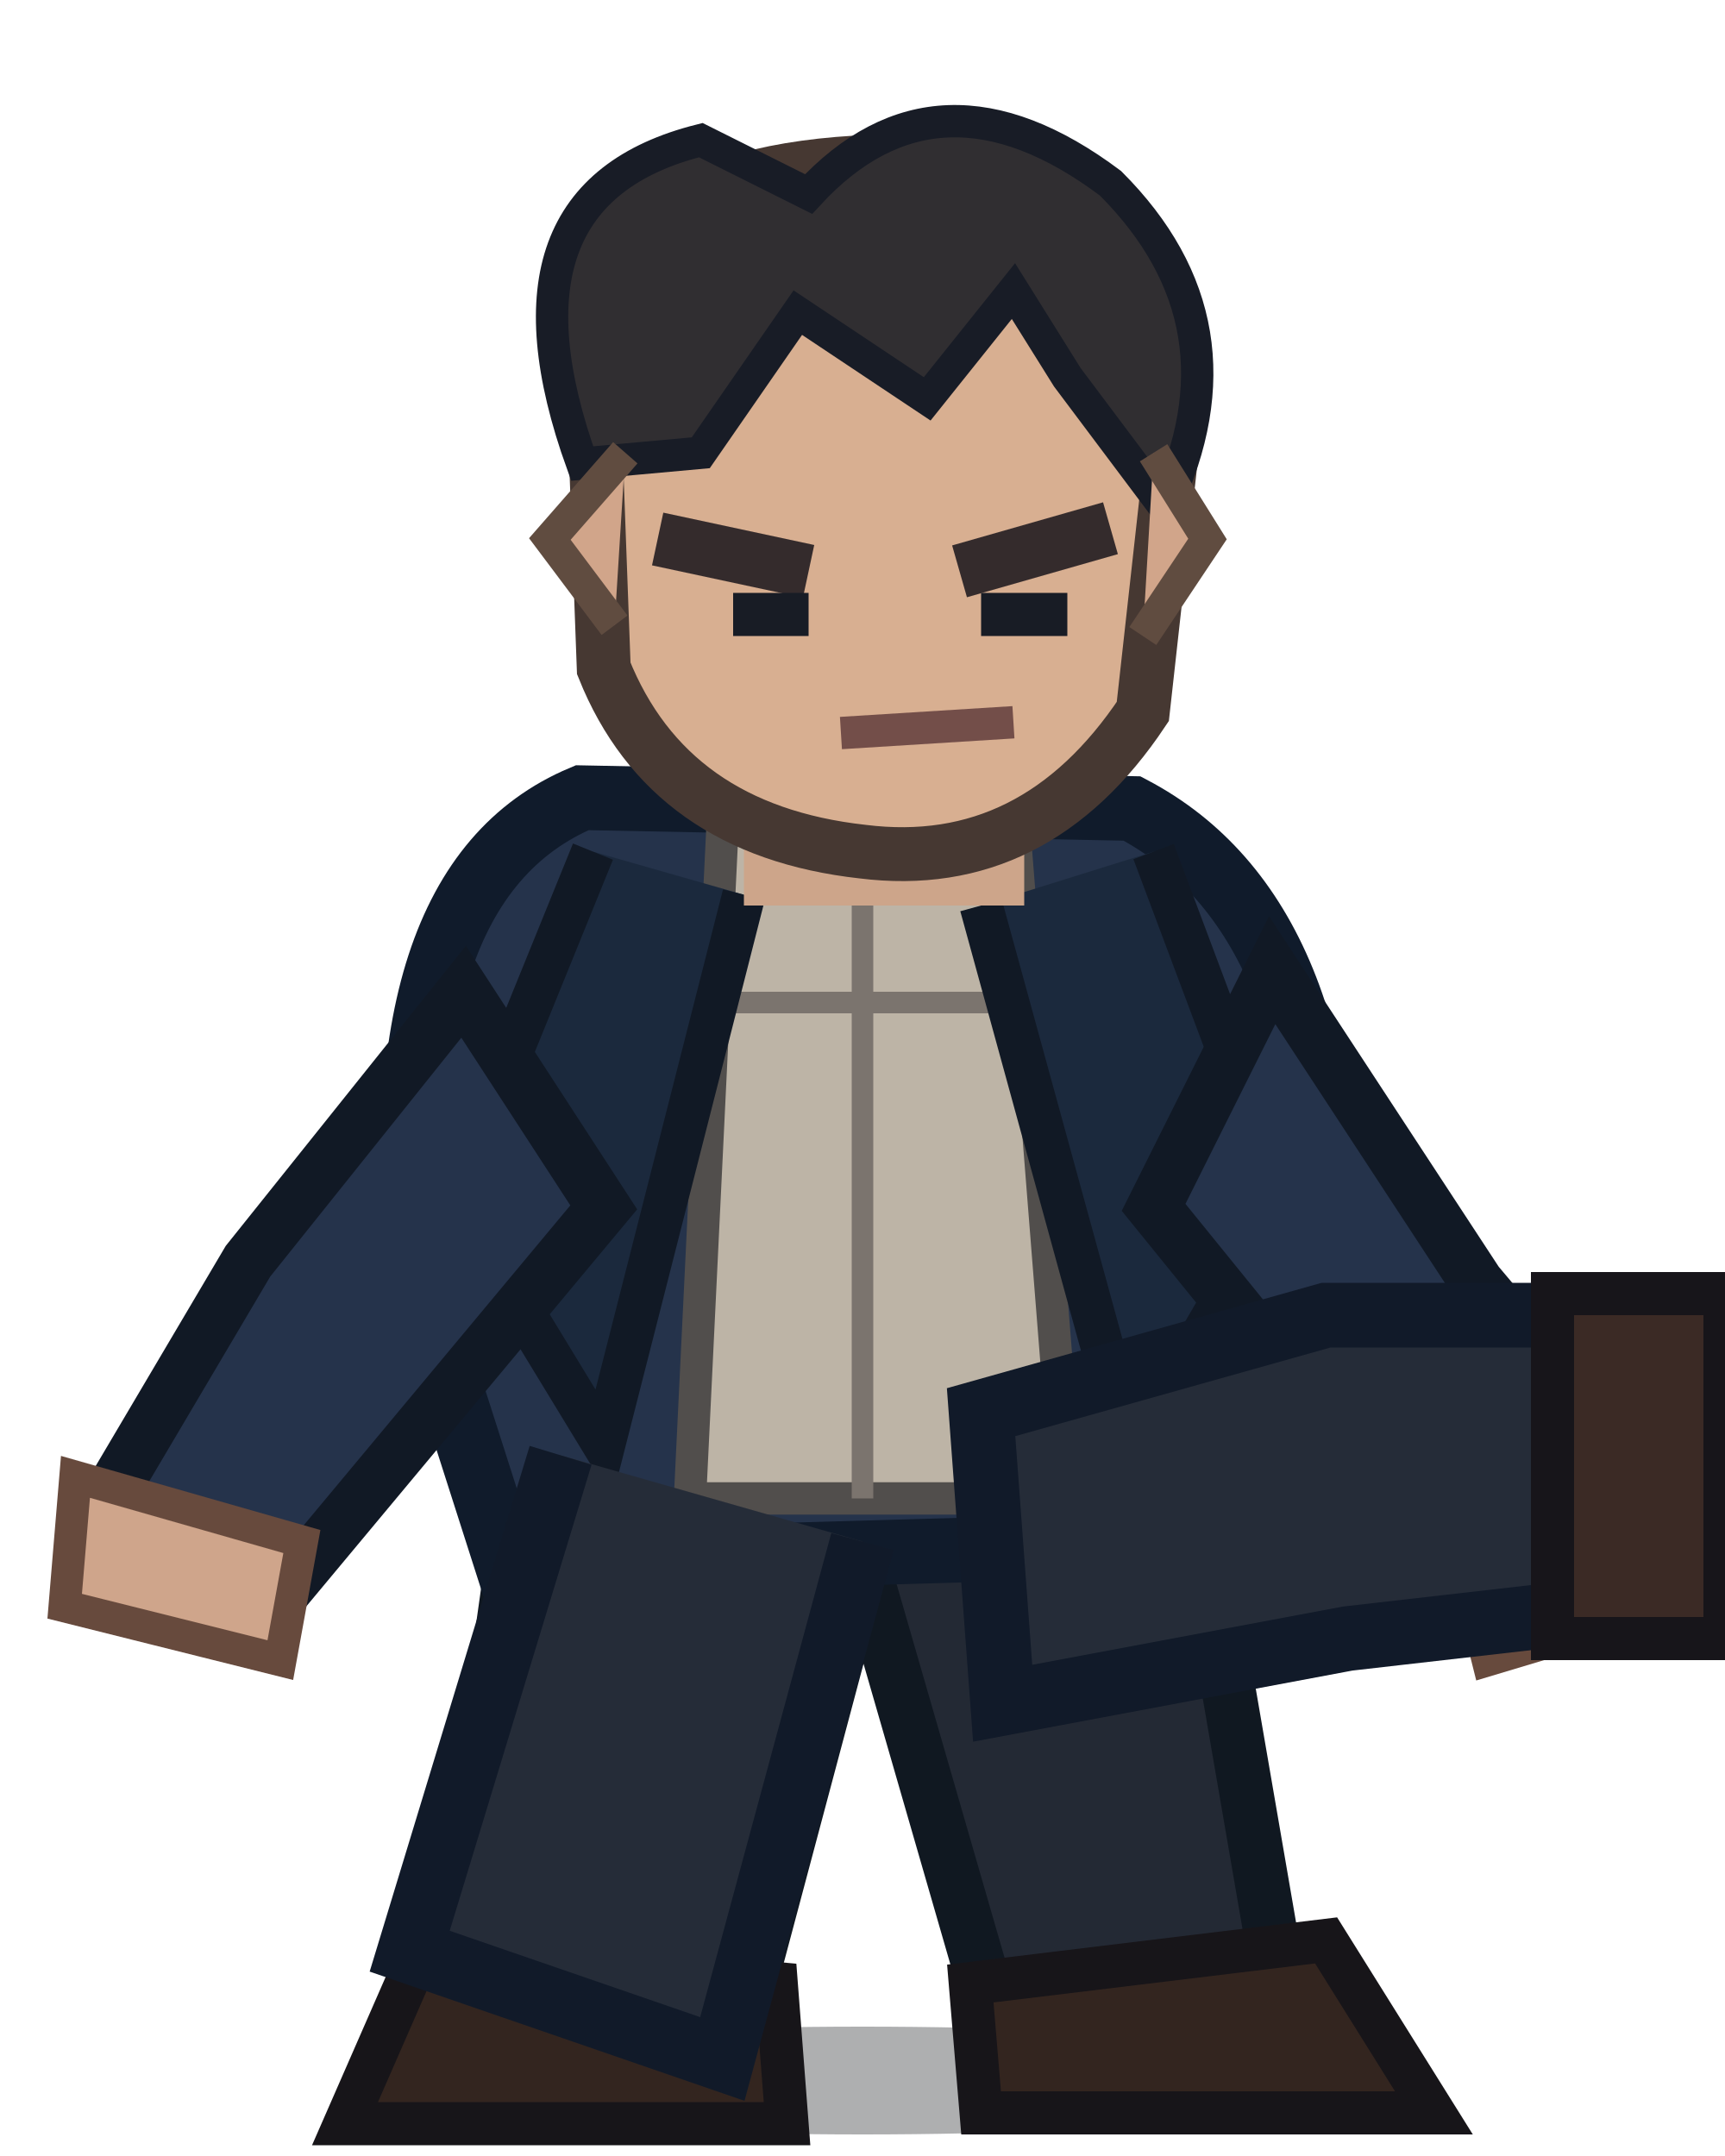
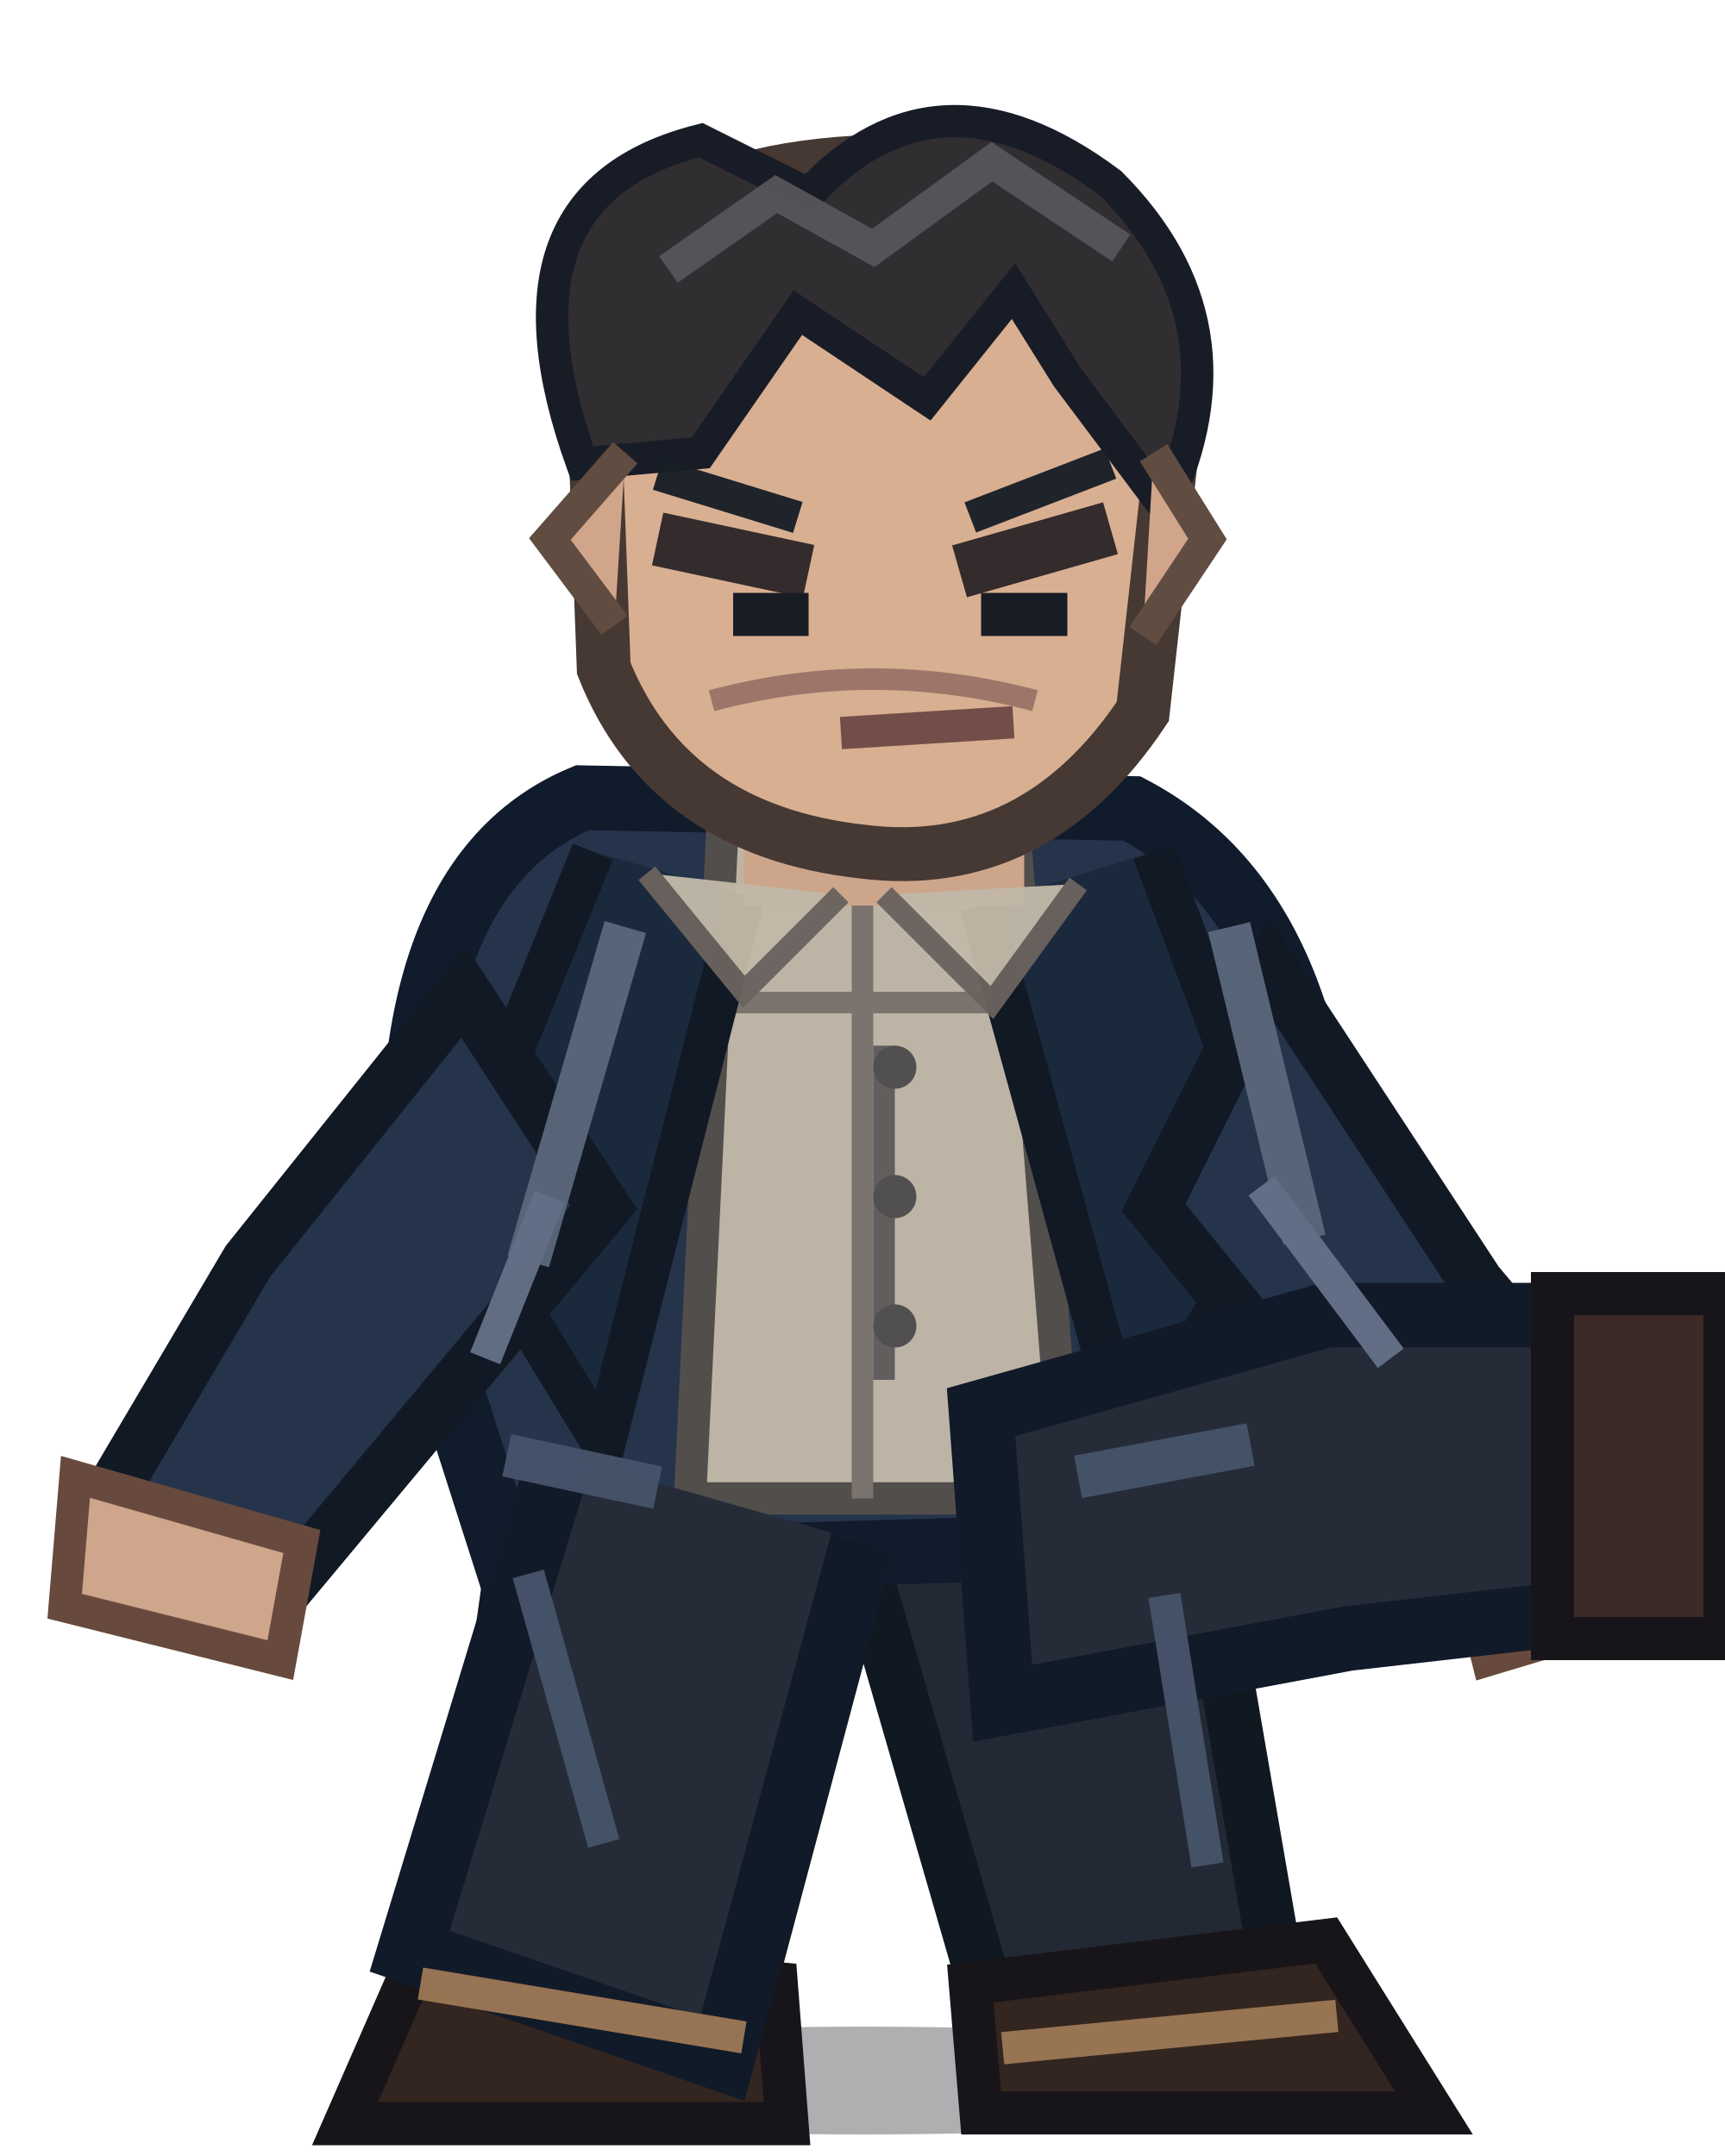
<svg xmlns="http://www.w3.org/2000/svg" width="160" height="200" viewBox="0 0 160 200">
  <ellipse cx="80" cy="193" rx="47" ry="5" fill="#17191c" opacity=".35" />
  <path d="M50 127L42 184L68 190L80 145L93 190L119 186L109 128Z" fill="#232934" stroke="#101821" stroke-width="5" />
  <path d="M39 181L72 184L73 197H32Z M90 184L123 180L133 196H91Z" fill="#33251f" stroke="#171519" stroke-width="4" />
  <path d="M54 74Q35 82 39 120L47 145L117 143L123 119Q124 85 105 75Z" fill="#25334b" stroke="#101b2b" stroke-width="6" />
  <path d="M67 77L94 76L99 139H64Z" fill="#bdb4a6" stroke="#514e4c" stroke-width="3" />
  <path d="M80 79V139M67 93H94" stroke="#7b746e" stroke-width="2" />
  <path d="M55 79L42 111L56 134L69 83M107 79L119 111L105 135L91 84" fill="#1b293d" stroke="#111925" stroke-width="4" />
  <path d="M43 92L23 117L10 139L26 148L56 112Z" fill="#25334b" stroke="#111925" stroke-width="5" />
  <path d="M118 90L137 119L153 138L137 149L107 112Z" fill="#25334b" stroke="#111925" stroke-width="5" />
  <path d="M7 137L28 143L26 154L6 149ZM135 142L155 136L158 148L138 154Z" fill="#cfa58b" stroke="#674a3d" stroke-width="3" />
  <path d="M69 66H95V84H69Z" fill="#cda58a" />
  <path d="M55 35Q54 16 81 15Q108 17 109 39L106 66Q96 81 80 79Q62 77 56 62Z" fill="#d8af91" stroke="#463832" stroke-width="5" />
  <path d="M54 43Q45 18 65 13L75 18Q87 5 103 17Q116 30 108 47L99 35L94 27L86 37L74 29L65 42Z" fill="#302e31" stroke="#181c26" stroke-width="3" />
  <path d="M61 50L75 53M89 53L103 49" stroke="#342b2c" stroke-width="5" />
  <path d="M68 57H75M91 57H99" stroke="#181c25" stroke-width="4" />
  <path d="M78 68L94 67" stroke="#734e49" stroke-width="3" />
  <path d="M58 42L51 50L57 58M107 42L112 50L106 59" fill="#d1a58a" stroke="#604c40" stroke-width="3" />
  <g>
    <path d="M91 131L123 122L157 122L160 148L125 152L93 158Z" fill="#252c38" stroke="#111a29" stroke-width="6" />
    <path d="M144 120H160V152H144Z" fill="#3b2a25" stroke="#17151a" stroke-width="4" />
    <path d="M52 135L38 181L67 191L80 143" fill="#252c38" stroke="#111a29" stroke-width="6" />
  </g>
+   <g opacity=".96">
+     <path d="M58 86L49 117M114 86L121 115" stroke="#59677c" stroke-width="4" />
+     <path d="M60 81L69 92L78 83M100 82L92 93L82 83" fill="#c2b8a8" stroke="#6a625e" stroke-width="2" />
+     <path d="M82 97V128" stroke="#5f5b5b" stroke-width="2" />
+     <circle cx="83" cy="99" r="2" fill="#4d4b4c" />
+     <circle cx="83" cy="111" r="2" fill="#4d4b4c" />
+     <circle cx="83" cy="123" r="2" fill="#4d4b4c" />
+     <path d="M47 135L61 138M100 137L116 134" stroke="#46536a" stroke-width="4" />
+     <path d="M49 146L56 171M108 148L112 173" stroke="#46536a" stroke-width="3" />
+     <path d="M39 184L69 189M93 190L124 187" stroke="#9b7854" stroke-width="3" />
+     <path d="M61 44L74 48M90 48L103 43" stroke="#181e26" stroke-width="3" />
+     <path d="M66 65Q81 61 96 65" stroke="#9b7467" stroke-width="2" fill="none" />
+     <path d="M62 25L72 18L81 23L92 15L104 23" stroke="#55545a" stroke-width="3" fill="none" />
+     <path d="M51 111L45 126M117 110L129 126" stroke="#647087" stroke-width="3" />
+   </g>
</svg>
